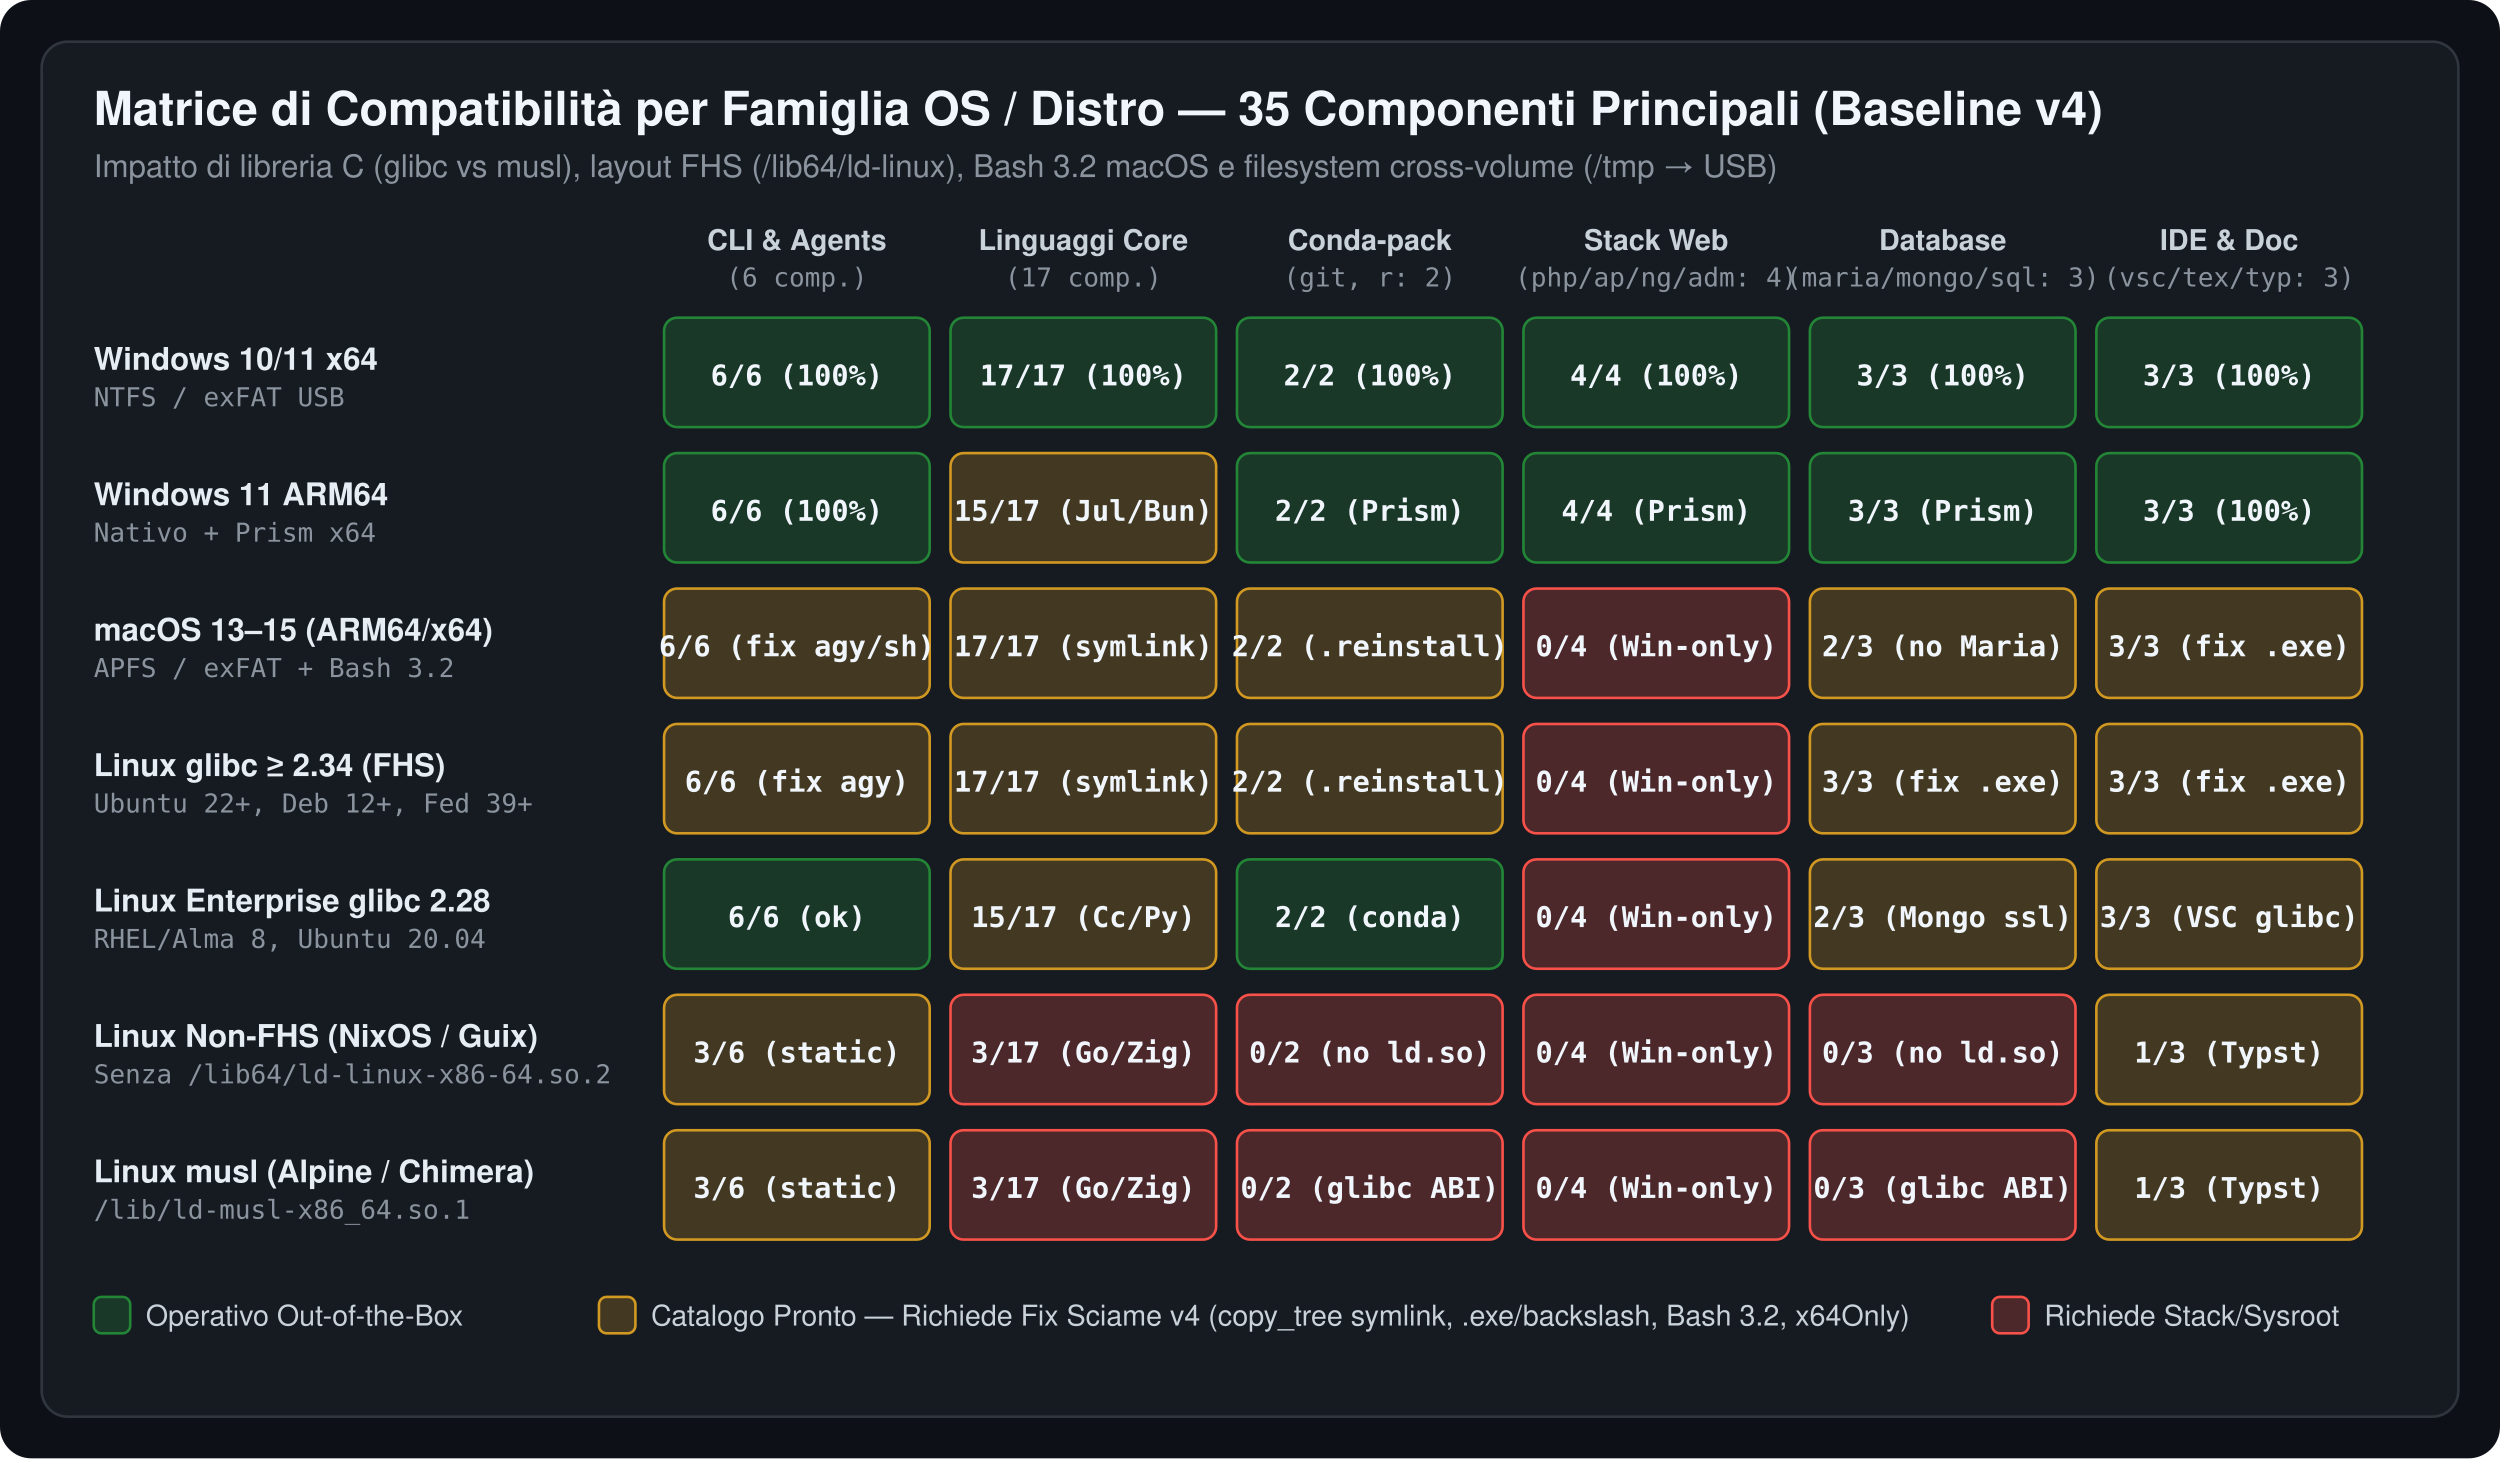
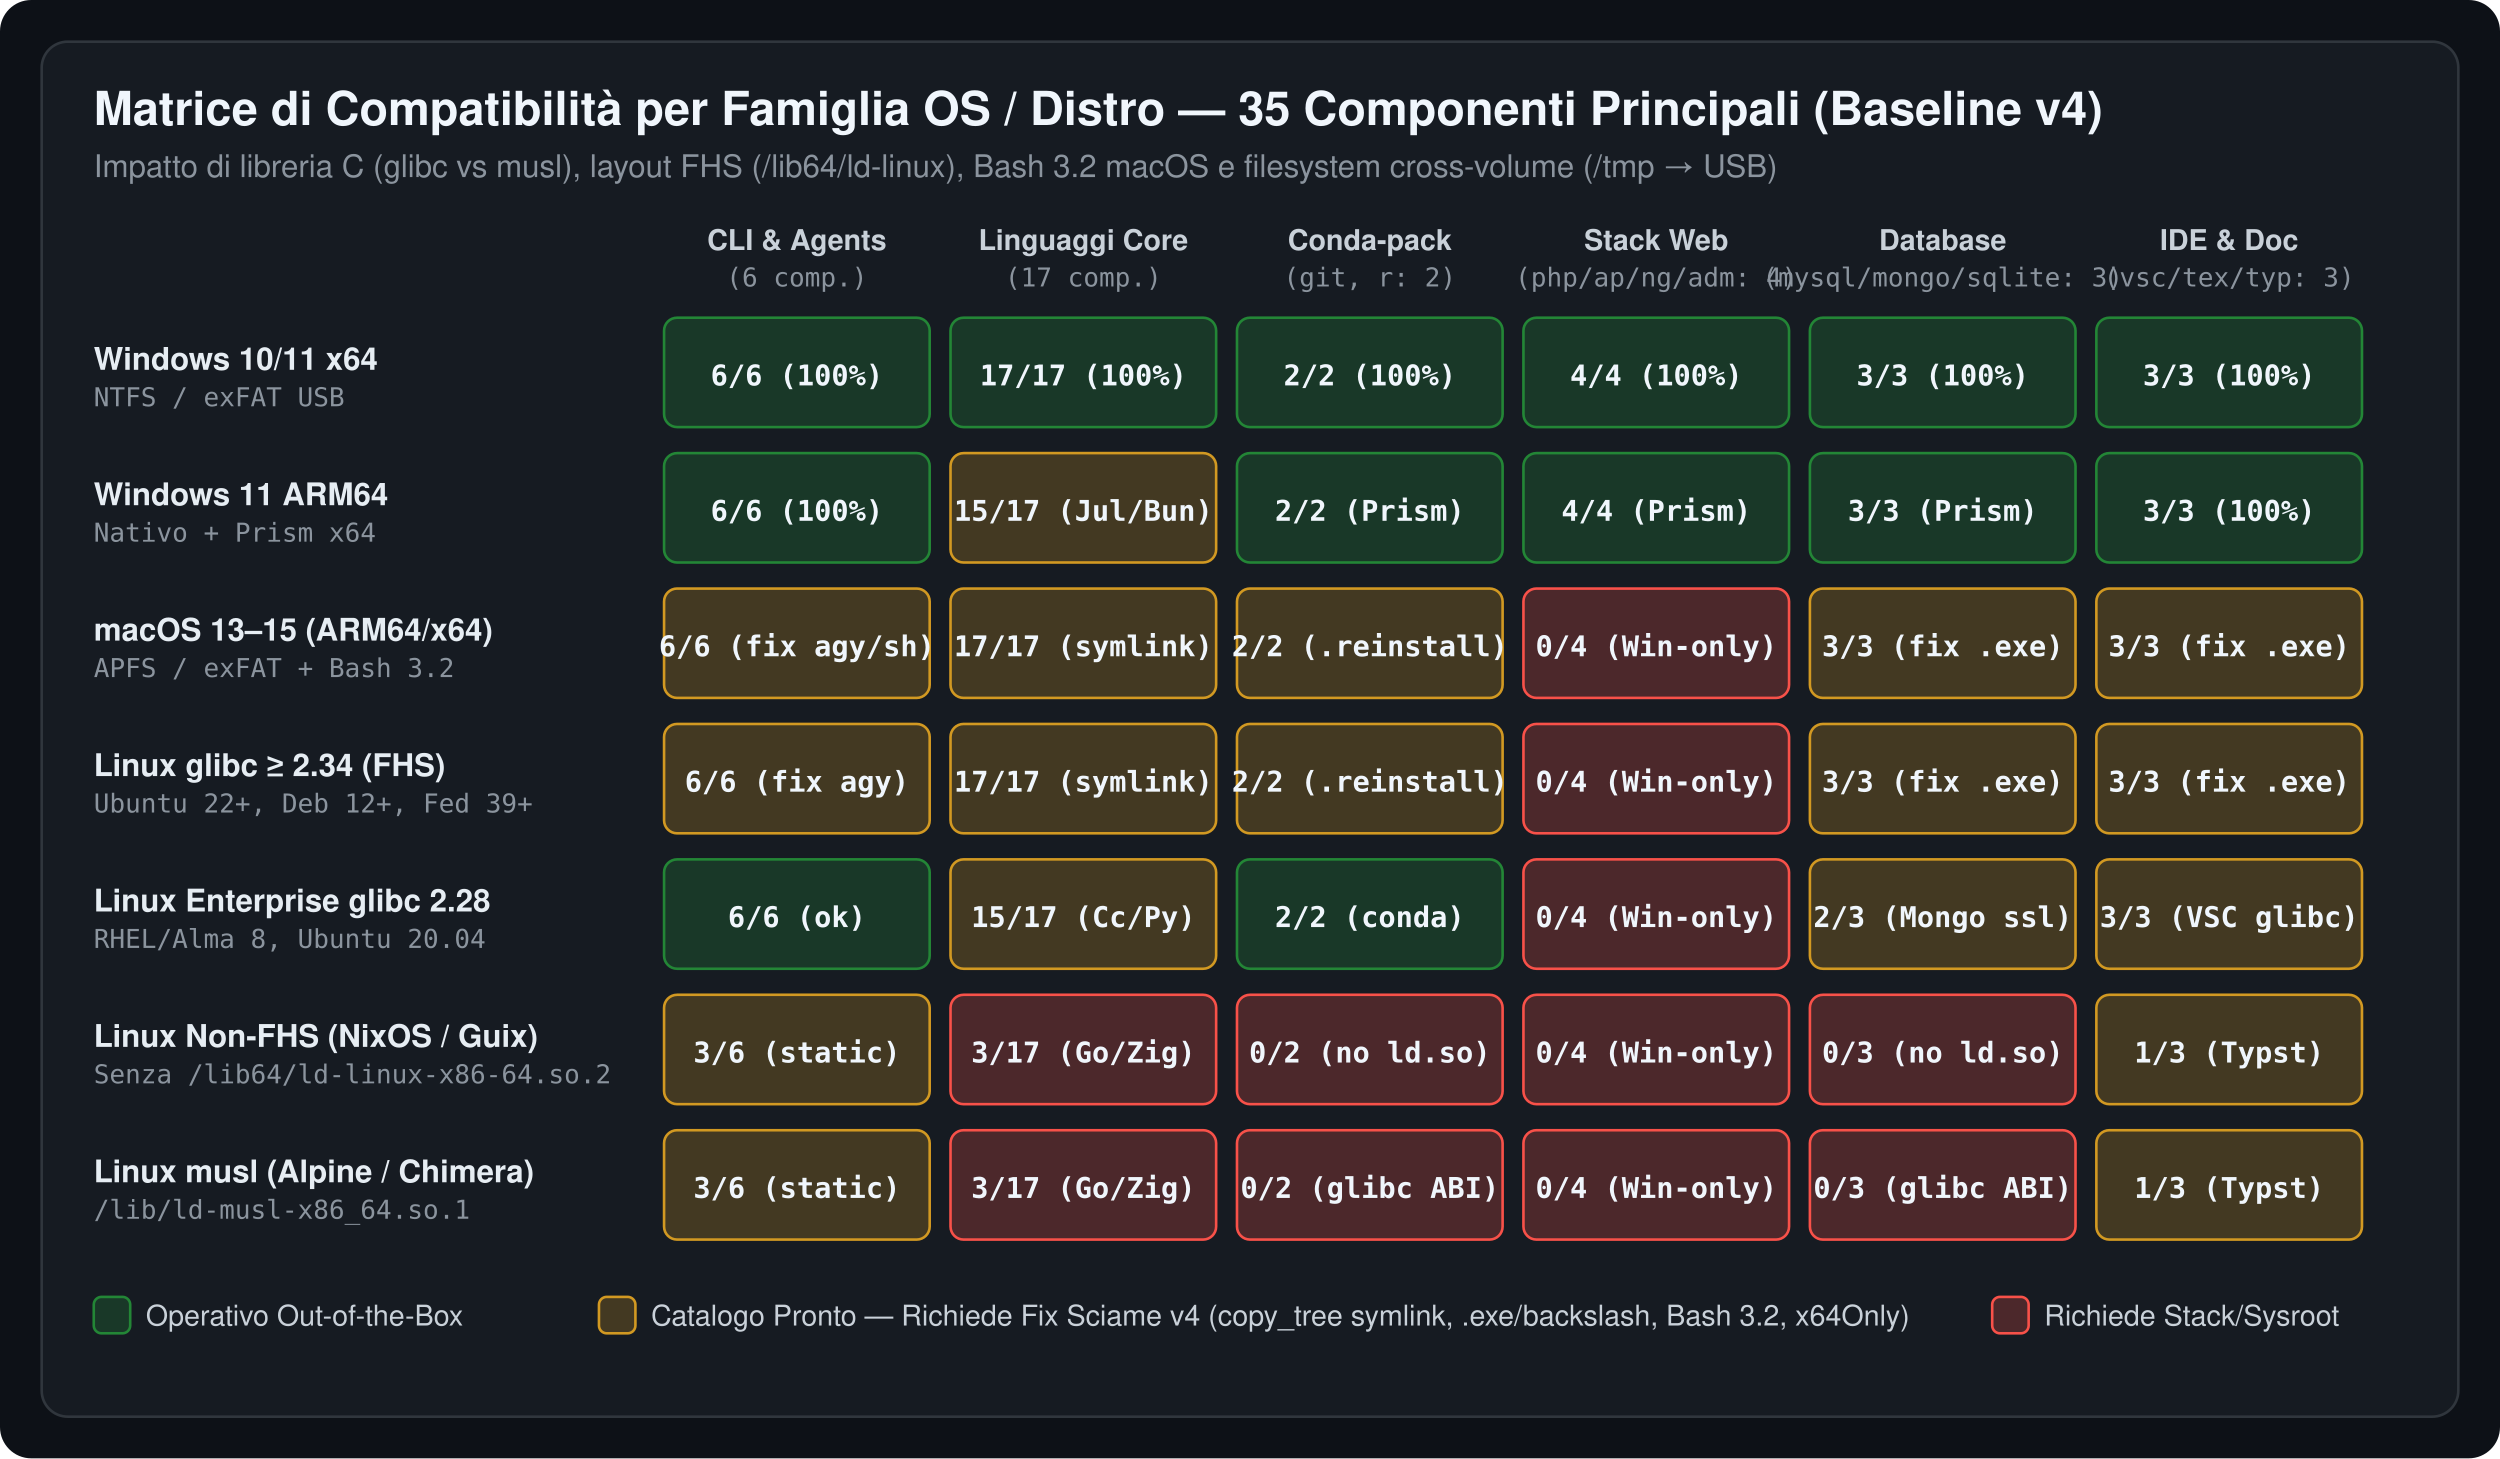
<svg xmlns="http://www.w3.org/2000/svg" viewBox="0 0 960 560" width="100%" height="100%">
  <defs>
    <style>
      .bg { fill: #0d1117; }
      .panel { fill: #161b22; stroke: #30363d; stroke-width: 1; }
      .title { font-family: -apple-system, BlinkMacSystemFont, "Segoe UI", Helvetica, Arial, sans-serif; font-size: 18px; font-weight: 700; fill: #f0f6fc; }
      .subtitle { font-family: -apple-system, BlinkMacSystemFont, "Segoe UI", Helvetica, Arial, sans-serif; font-size: 12px; fill: #8b949e; }
      .col-hdr { font-family: -apple-system, BlinkMacSystemFont, "Segoe UI", Helvetica, Arial, sans-serif; font-size: 11px; font-weight: 700; fill: #c9d1d9; }
      .row-hdr { font-family: -apple-system, BlinkMacSystemFont, "Segoe UI", Helvetica, Arial, sans-serif; font-size: 12px; font-weight: 600; fill: #e6edf3; }
      .row-sub { font-family: ui-monospace, SFMono-Regular, "SF Mono", Menlo, Consolas, monospace; font-size: 10px; fill: #8b949e; }
      .cell-ok { fill: rgba(35, 134, 54, 0.28); stroke: #238636; stroke-width: 1; }
      .cell-warn { fill: rgba(210, 153, 34, 0.24); stroke: #d29922; stroke-width: 1; }
      .cell-err { fill: rgba(248, 81, 73, 0.24); stroke: #f85149; stroke-width: 1; }
      .cell-txt { font-family: ui-monospace, SFMono-Regular, "SF Mono", Menlo, Consolas, monospace; font-size: 11px; font-weight: 700; fill: #f0f6fc; }
      .legend { font-family: -apple-system, BlinkMacSystemFont, "Segoe UI", Helvetica, Arial, sans-serif; font-size: 11px; fill: #c9d1d9; }
    </style>
  </defs>
  <rect width="960" height="560" rx="12" class="bg" />
  <rect x="16" y="16" width="928" height="528" rx="10" class="panel" />
  <text x="36" y="48" class="title">Matrice di Compatibilità per Famiglia OS / Distro — 35 Componenti Principali (Baseline v4)</text>
  <text x="36" y="68" class="subtitle">Impatto di libreria C (glibc vs musl), layout FHS (/lib64/ld-linux), Bash 3.2 macOS e filesystem cross-volume (/tmp → USB)</text>
  <text x="306" y="96" text-anchor="middle" class="col-hdr">CLI &amp; Agents</text>
  <text x="306" y="110" text-anchor="middle" class="row-sub">(6 comp.)</text>
  <text x="416" y="96" text-anchor="middle" class="col-hdr">Linguaggi Core</text>
  <text x="416" y="110" text-anchor="middle" class="row-sub">(17 comp.)</text>
  <text x="526" y="96" text-anchor="middle" class="col-hdr">Conda-pack</text>
  <text x="526" y="110" text-anchor="middle" class="row-sub">(git, r: 2)</text>
  <text x="636" y="96" text-anchor="middle" class="col-hdr">Stack Web</text>
  <text x="636" y="110" text-anchor="middle" class="row-sub">(php/ap/ng/adm: 4)</text>
  <text x="746" y="96" text-anchor="middle" class="col-hdr">Database</text>
-   <text x="746" y="110" text-anchor="middle" class="row-sub">(maria/mongo/sql: 3)</text>
+   <text x="746" y="110" text-anchor="middle" class="row-sub">(mysql/mongo/sqlite: 3)</text>
  <text x="856" y="96" text-anchor="middle" class="col-hdr">IDE &amp; Doc</text>
  <text x="856" y="110" text-anchor="middle" class="row-sub">(vsc/tex/typ: 3)</text>
  <text x="36" y="142" class="row-hdr">Windows 10/11 x64</text>
  <text x="36" y="156" class="row-sub">NTFS / exFAT USB</text>
  <rect x="255" y="122" width="102" height="42" rx="5" class="cell-ok" />
  <text x="306" y="148" text-anchor="middle" class="cell-txt">6/6 (100%)</text>
  <rect x="365" y="122" width="102" height="42" rx="5" class="cell-ok" />
  <text x="416" y="148" text-anchor="middle" class="cell-txt">17/17 (100%)</text>
  <rect x="475" y="122" width="102" height="42" rx="5" class="cell-ok" />
  <text x="526" y="148" text-anchor="middle" class="cell-txt">2/2 (100%)</text>
  <rect x="585" y="122" width="102" height="42" rx="5" class="cell-ok" />
  <text x="636" y="148" text-anchor="middle" class="cell-txt">4/4 (100%)</text>
  <rect x="695" y="122" width="102" height="42" rx="5" class="cell-ok" />
  <text x="746" y="148" text-anchor="middle" class="cell-txt">3/3 (100%)</text>
  <rect x="805" y="122" width="102" height="42" rx="5" class="cell-ok" />
  <text x="856" y="148" text-anchor="middle" class="cell-txt">3/3 (100%)</text>
  <text x="36" y="194" class="row-hdr">Windows 11 ARM64</text>
  <text x="36" y="208" class="row-sub">Nativo + Prism x64</text>
  <rect x="255" y="174" width="102" height="42" rx="5" class="cell-ok" />
  <text x="306" y="200" text-anchor="middle" class="cell-txt">6/6 (100%)</text>
  <rect x="365" y="174" width="102" height="42" rx="5" class="cell-warn" />
  <text x="416" y="200" text-anchor="middle" class="cell-txt">15/17 (Jul/Bun)</text>
  <rect x="475" y="174" width="102" height="42" rx="5" class="cell-ok" />
  <text x="526" y="200" text-anchor="middle" class="cell-txt">2/2 (Prism)</text>
  <rect x="585" y="174" width="102" height="42" rx="5" class="cell-ok" />
  <text x="636" y="200" text-anchor="middle" class="cell-txt">4/4 (Prism)</text>
  <rect x="695" y="174" width="102" height="42" rx="5" class="cell-ok" />
  <text x="746" y="200" text-anchor="middle" class="cell-txt">3/3 (Prism)</text>
  <rect x="805" y="174" width="102" height="42" rx="5" class="cell-ok" />
  <text x="856" y="200" text-anchor="middle" class="cell-txt">3/3 (100%)</text>
  <text x="36" y="246" class="row-hdr">macOS 13–15 (ARM64/x64)</text>
  <text x="36" y="260" class="row-sub">APFS / exFAT + Bash 3.2</text>
  <rect x="255" y="226" width="102" height="42" rx="5" class="cell-warn" />
  <text x="306" y="252" text-anchor="middle" class="cell-txt">6/6 (fix agy/sh)</text>
  <rect x="365" y="226" width="102" height="42" rx="5" class="cell-warn" />
  <text x="416" y="252" text-anchor="middle" class="cell-txt">17/17 (symlink)</text>
  <rect x="475" y="226" width="102" height="42" rx="5" class="cell-warn" />
  <text x="526" y="252" text-anchor="middle" class="cell-txt">2/2 (.reinstall)</text>
  <rect x="585" y="226" width="102" height="42" rx="5" class="cell-err" />
  <text x="636" y="252" text-anchor="middle" class="cell-txt">0/4 (Win-only)</text>
  <rect x="695" y="226" width="102" height="42" rx="5" class="cell-warn" />
-   <text x="746" y="252" text-anchor="middle" class="cell-txt">2/3 (no Maria)</text>
+   <text x="746" y="252" text-anchor="middle" class="cell-txt">3/3 (fix .exe)</text>
  <rect x="805" y="226" width="102" height="42" rx="5" class="cell-warn" />
  <text x="856" y="252" text-anchor="middle" class="cell-txt">3/3 (fix .exe)</text>
  <text x="36" y="298" class="row-hdr">Linux glibc ≥ 2.34 (FHS)</text>
  <text x="36" y="312" class="row-sub">Ubuntu 22+, Deb 12+, Fed 39+</text>
  <rect x="255" y="278" width="102" height="42" rx="5" class="cell-warn" />
  <text x="306" y="304" text-anchor="middle" class="cell-txt">6/6 (fix agy)</text>
  <rect x="365" y="278" width="102" height="42" rx="5" class="cell-warn" />
  <text x="416" y="304" text-anchor="middle" class="cell-txt">17/17 (symlink)</text>
  <rect x="475" y="278" width="102" height="42" rx="5" class="cell-warn" />
  <text x="526" y="304" text-anchor="middle" class="cell-txt">2/2 (.reinstall)</text>
  <rect x="585" y="278" width="102" height="42" rx="5" class="cell-err" />
  <text x="636" y="304" text-anchor="middle" class="cell-txt">0/4 (Win-only)</text>
  <rect x="695" y="278" width="102" height="42" rx="5" class="cell-warn" />
  <text x="746" y="304" text-anchor="middle" class="cell-txt">3/3 (fix .exe)</text>
  <rect x="805" y="278" width="102" height="42" rx="5" class="cell-warn" />
  <text x="856" y="304" text-anchor="middle" class="cell-txt">3/3 (fix .exe)</text>
  <text x="36" y="350" class="row-hdr">Linux Enterprise glibc 2.28</text>
  <text x="36" y="364" class="row-sub">RHEL/Alma 8, Ubuntu 20.04</text>
  <rect x="255" y="330" width="102" height="42" rx="5" class="cell-ok" />
  <text x="306" y="356" text-anchor="middle" class="cell-txt">6/6 (ok)</text>
  <rect x="365" y="330" width="102" height="42" rx="5" class="cell-warn" />
  <text x="416" y="356" text-anchor="middle" class="cell-txt">15/17 (Cc/Py)</text>
  <rect x="475" y="330" width="102" height="42" rx="5" class="cell-ok" />
  <text x="526" y="356" text-anchor="middle" class="cell-txt">2/2 (conda)</text>
  <rect x="585" y="330" width="102" height="42" rx="5" class="cell-err" />
  <text x="636" y="356" text-anchor="middle" class="cell-txt">0/4 (Win-only)</text>
  <rect x="695" y="330" width="102" height="42" rx="5" class="cell-warn" />
  <text x="746" y="356" text-anchor="middle" class="cell-txt">2/3 (Mongo ssl)</text>
  <rect x="805" y="330" width="102" height="42" rx="5" class="cell-warn" />
  <text x="856" y="356" text-anchor="middle" class="cell-txt">3/3 (VSC glibc)</text>
  <text x="36" y="402" class="row-hdr">Linux Non-FHS (NixOS / Guix)</text>
  <text x="36" y="416" class="row-sub">Senza /lib64/ld-linux-x86-64.so.2</text>
  <rect x="255" y="382" width="102" height="42" rx="5" class="cell-warn" />
  <text x="306" y="408" text-anchor="middle" class="cell-txt">3/6 (static)</text>
  <rect x="365" y="382" width="102" height="42" rx="5" class="cell-err" />
  <text x="416" y="408" text-anchor="middle" class="cell-txt">3/17 (Go/Zig)</text>
  <rect x="475" y="382" width="102" height="42" rx="5" class="cell-err" />
  <text x="526" y="408" text-anchor="middle" class="cell-txt">0/2 (no ld.so)</text>
  <rect x="585" y="382" width="102" height="42" rx="5" class="cell-err" />
  <text x="636" y="408" text-anchor="middle" class="cell-txt">0/4 (Win-only)</text>
  <rect x="695" y="382" width="102" height="42" rx="5" class="cell-err" />
  <text x="746" y="408" text-anchor="middle" class="cell-txt">0/3 (no ld.so)</text>
  <rect x="805" y="382" width="102" height="42" rx="5" class="cell-warn" />
  <text x="856" y="408" text-anchor="middle" class="cell-txt">1/3 (Typst)</text>
  <text x="36" y="454" class="row-hdr">Linux musl (Alpine / Chimera)</text>
  <text x="36" y="468" class="row-sub">/lib/ld-musl-x86_64.so.1</text>
  <rect x="255" y="434" width="102" height="42" rx="5" class="cell-warn" />
  <text x="306" y="460" text-anchor="middle" class="cell-txt">3/6 (static)</text>
  <rect x="365" y="434" width="102" height="42" rx="5" class="cell-err" />
  <text x="416" y="460" text-anchor="middle" class="cell-txt">3/17 (Go/Zig)</text>
  <rect x="475" y="434" width="102" height="42" rx="5" class="cell-err" />
  <text x="526" y="460" text-anchor="middle" class="cell-txt">0/2 (glibc ABI)</text>
  <rect x="585" y="434" width="102" height="42" rx="5" class="cell-err" />
  <text x="636" y="460" text-anchor="middle" class="cell-txt">0/4 (Win-only)</text>
  <rect x="695" y="434" width="102" height="42" rx="5" class="cell-err" />
  <text x="746" y="460" text-anchor="middle" class="cell-txt">0/3 (glibc ABI)</text>
  <rect x="805" y="434" width="102" height="42" rx="5" class="cell-warn" />
  <text x="856" y="460" text-anchor="middle" class="cell-txt">1/3 (Typst)</text>
  <rect x="36" y="498" width="14" height="14" rx="3" class="cell-ok" />
  <text x="56" y="509" class="legend">Operativo Out-of-the-Box</text>
  <rect x="230" y="498" width="14" height="14" rx="3" class="cell-warn" />
  <text x="250" y="509" class="legend">Catalogo Pronto — Richiede Fix Sciame v4 (copy_tree symlink, .exe/backslash, Bash 3.2, x64Only)</text>
  <rect x="765" y="498" width="14" height="14" rx="3" class="cell-err" />
  <text x="785" y="509" class="legend">Richiede Stack/Sysroot</text>
</svg>
